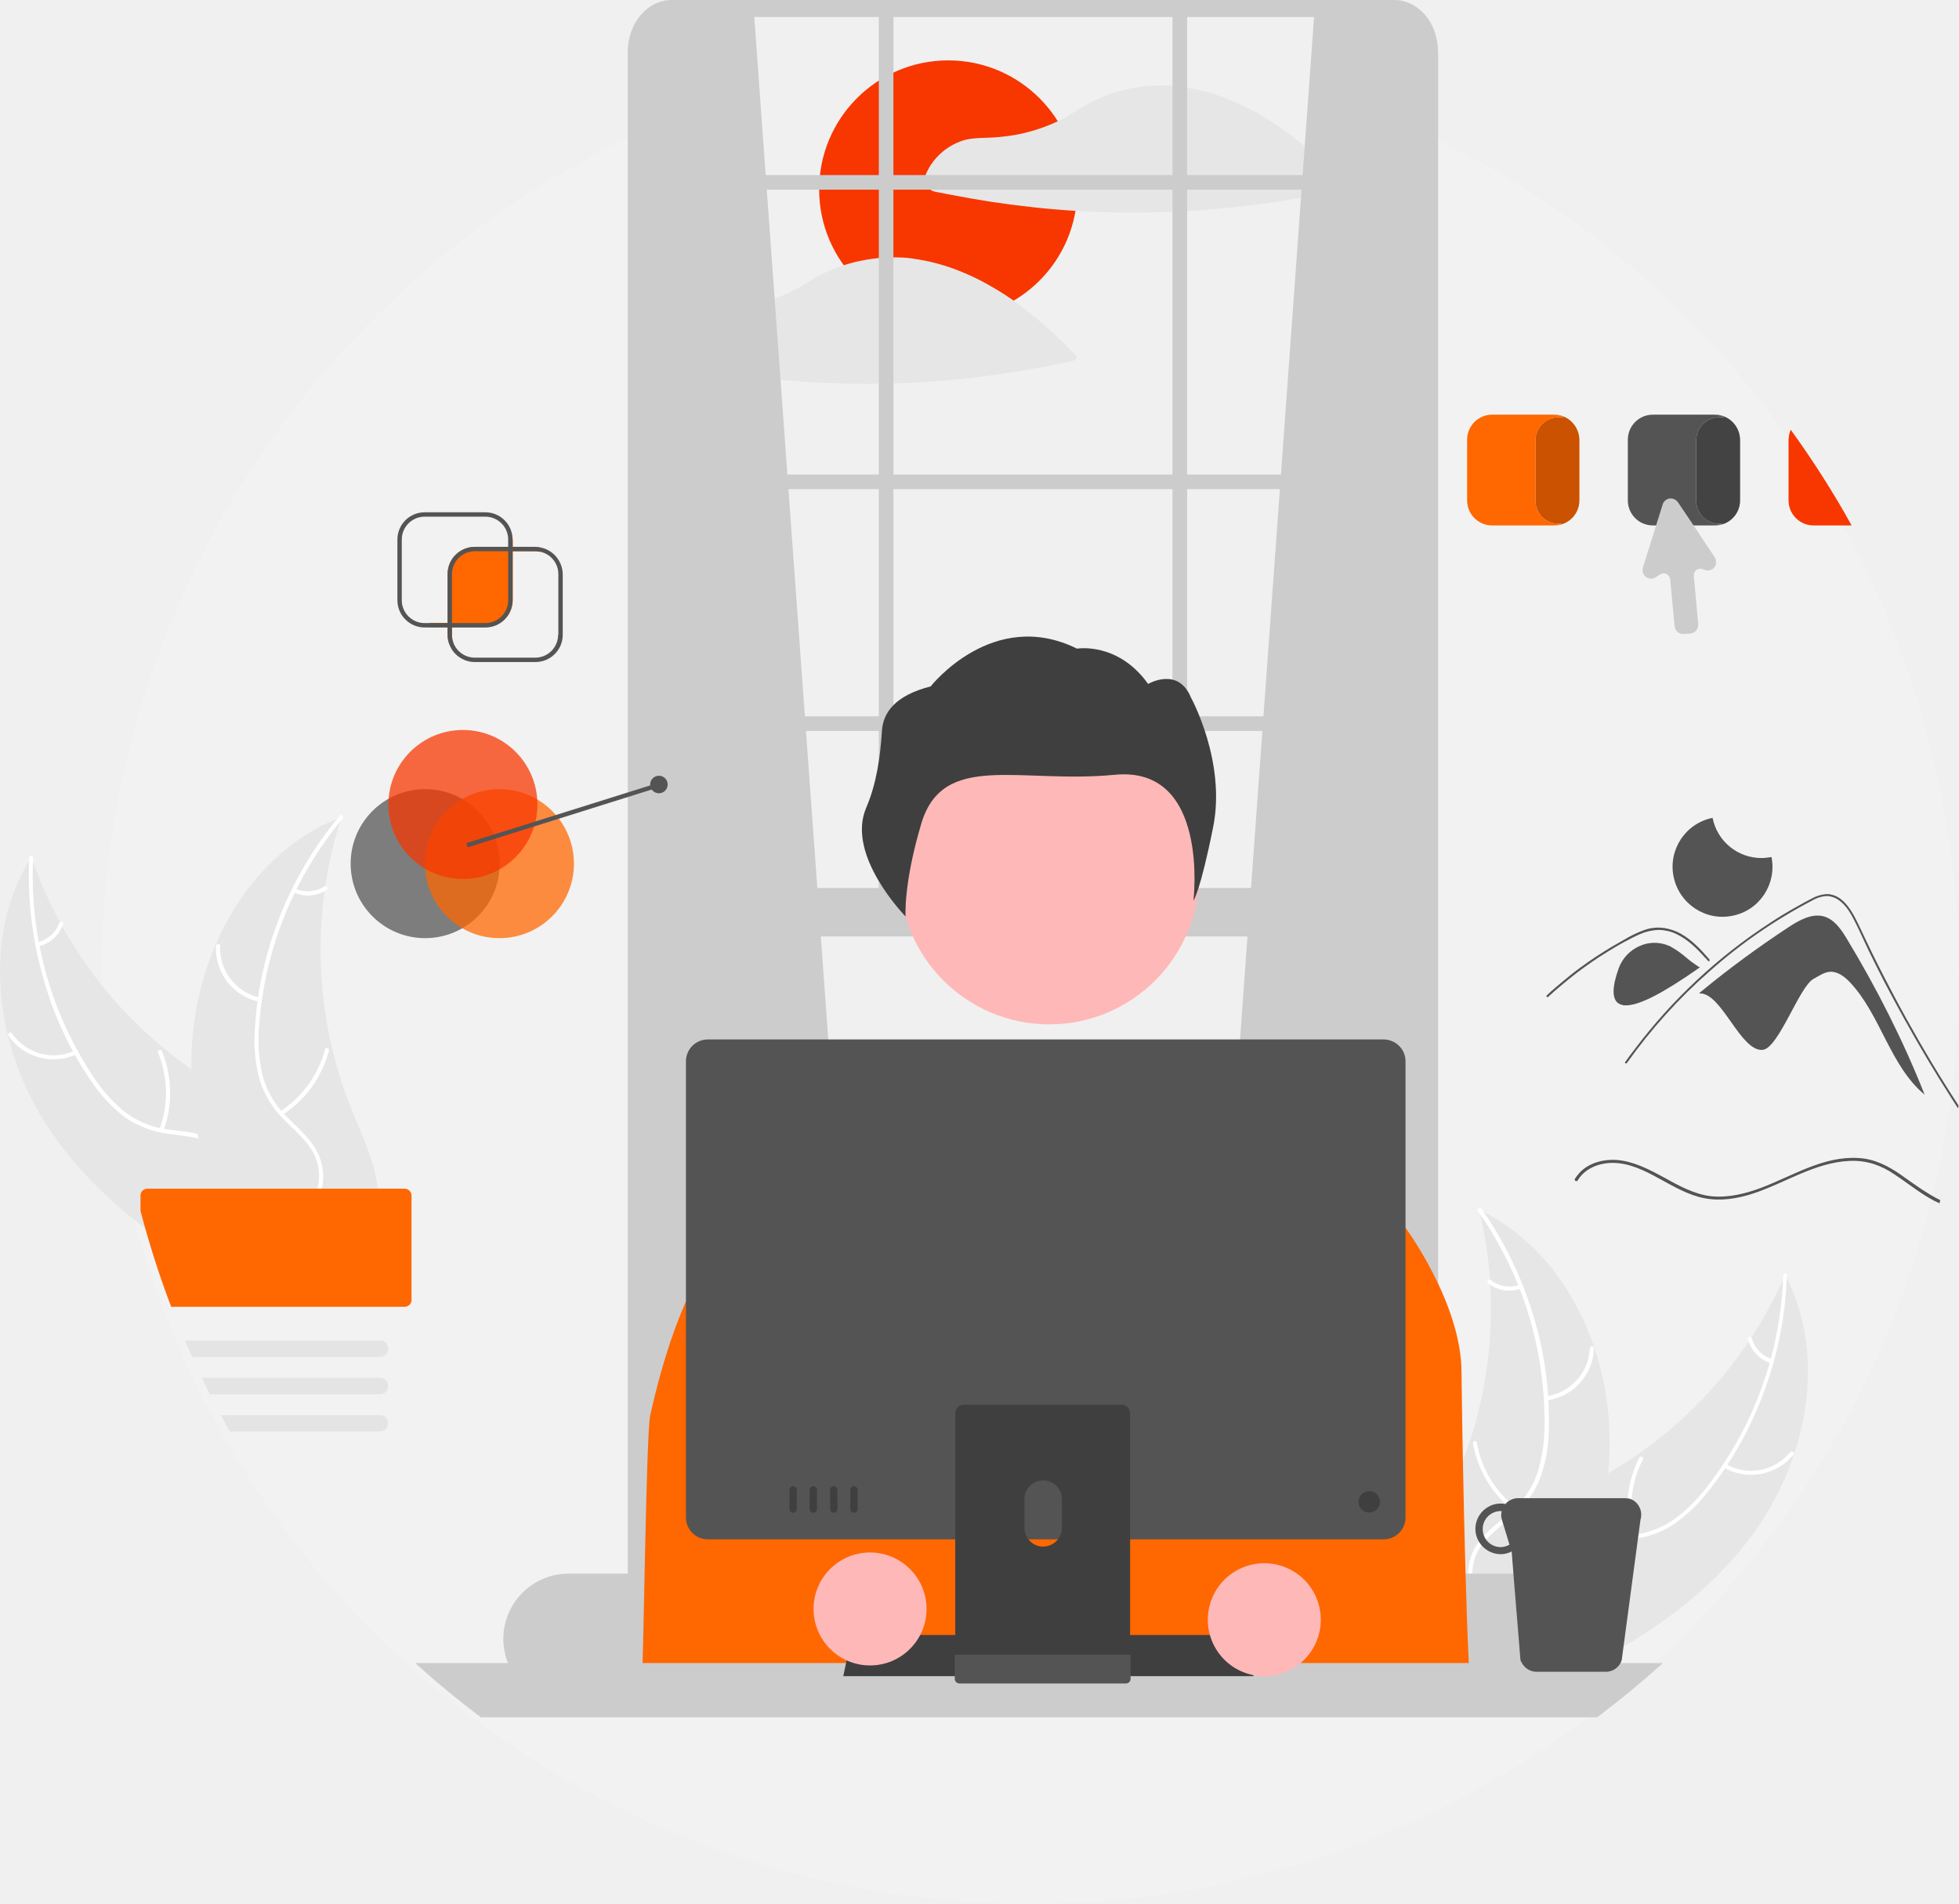
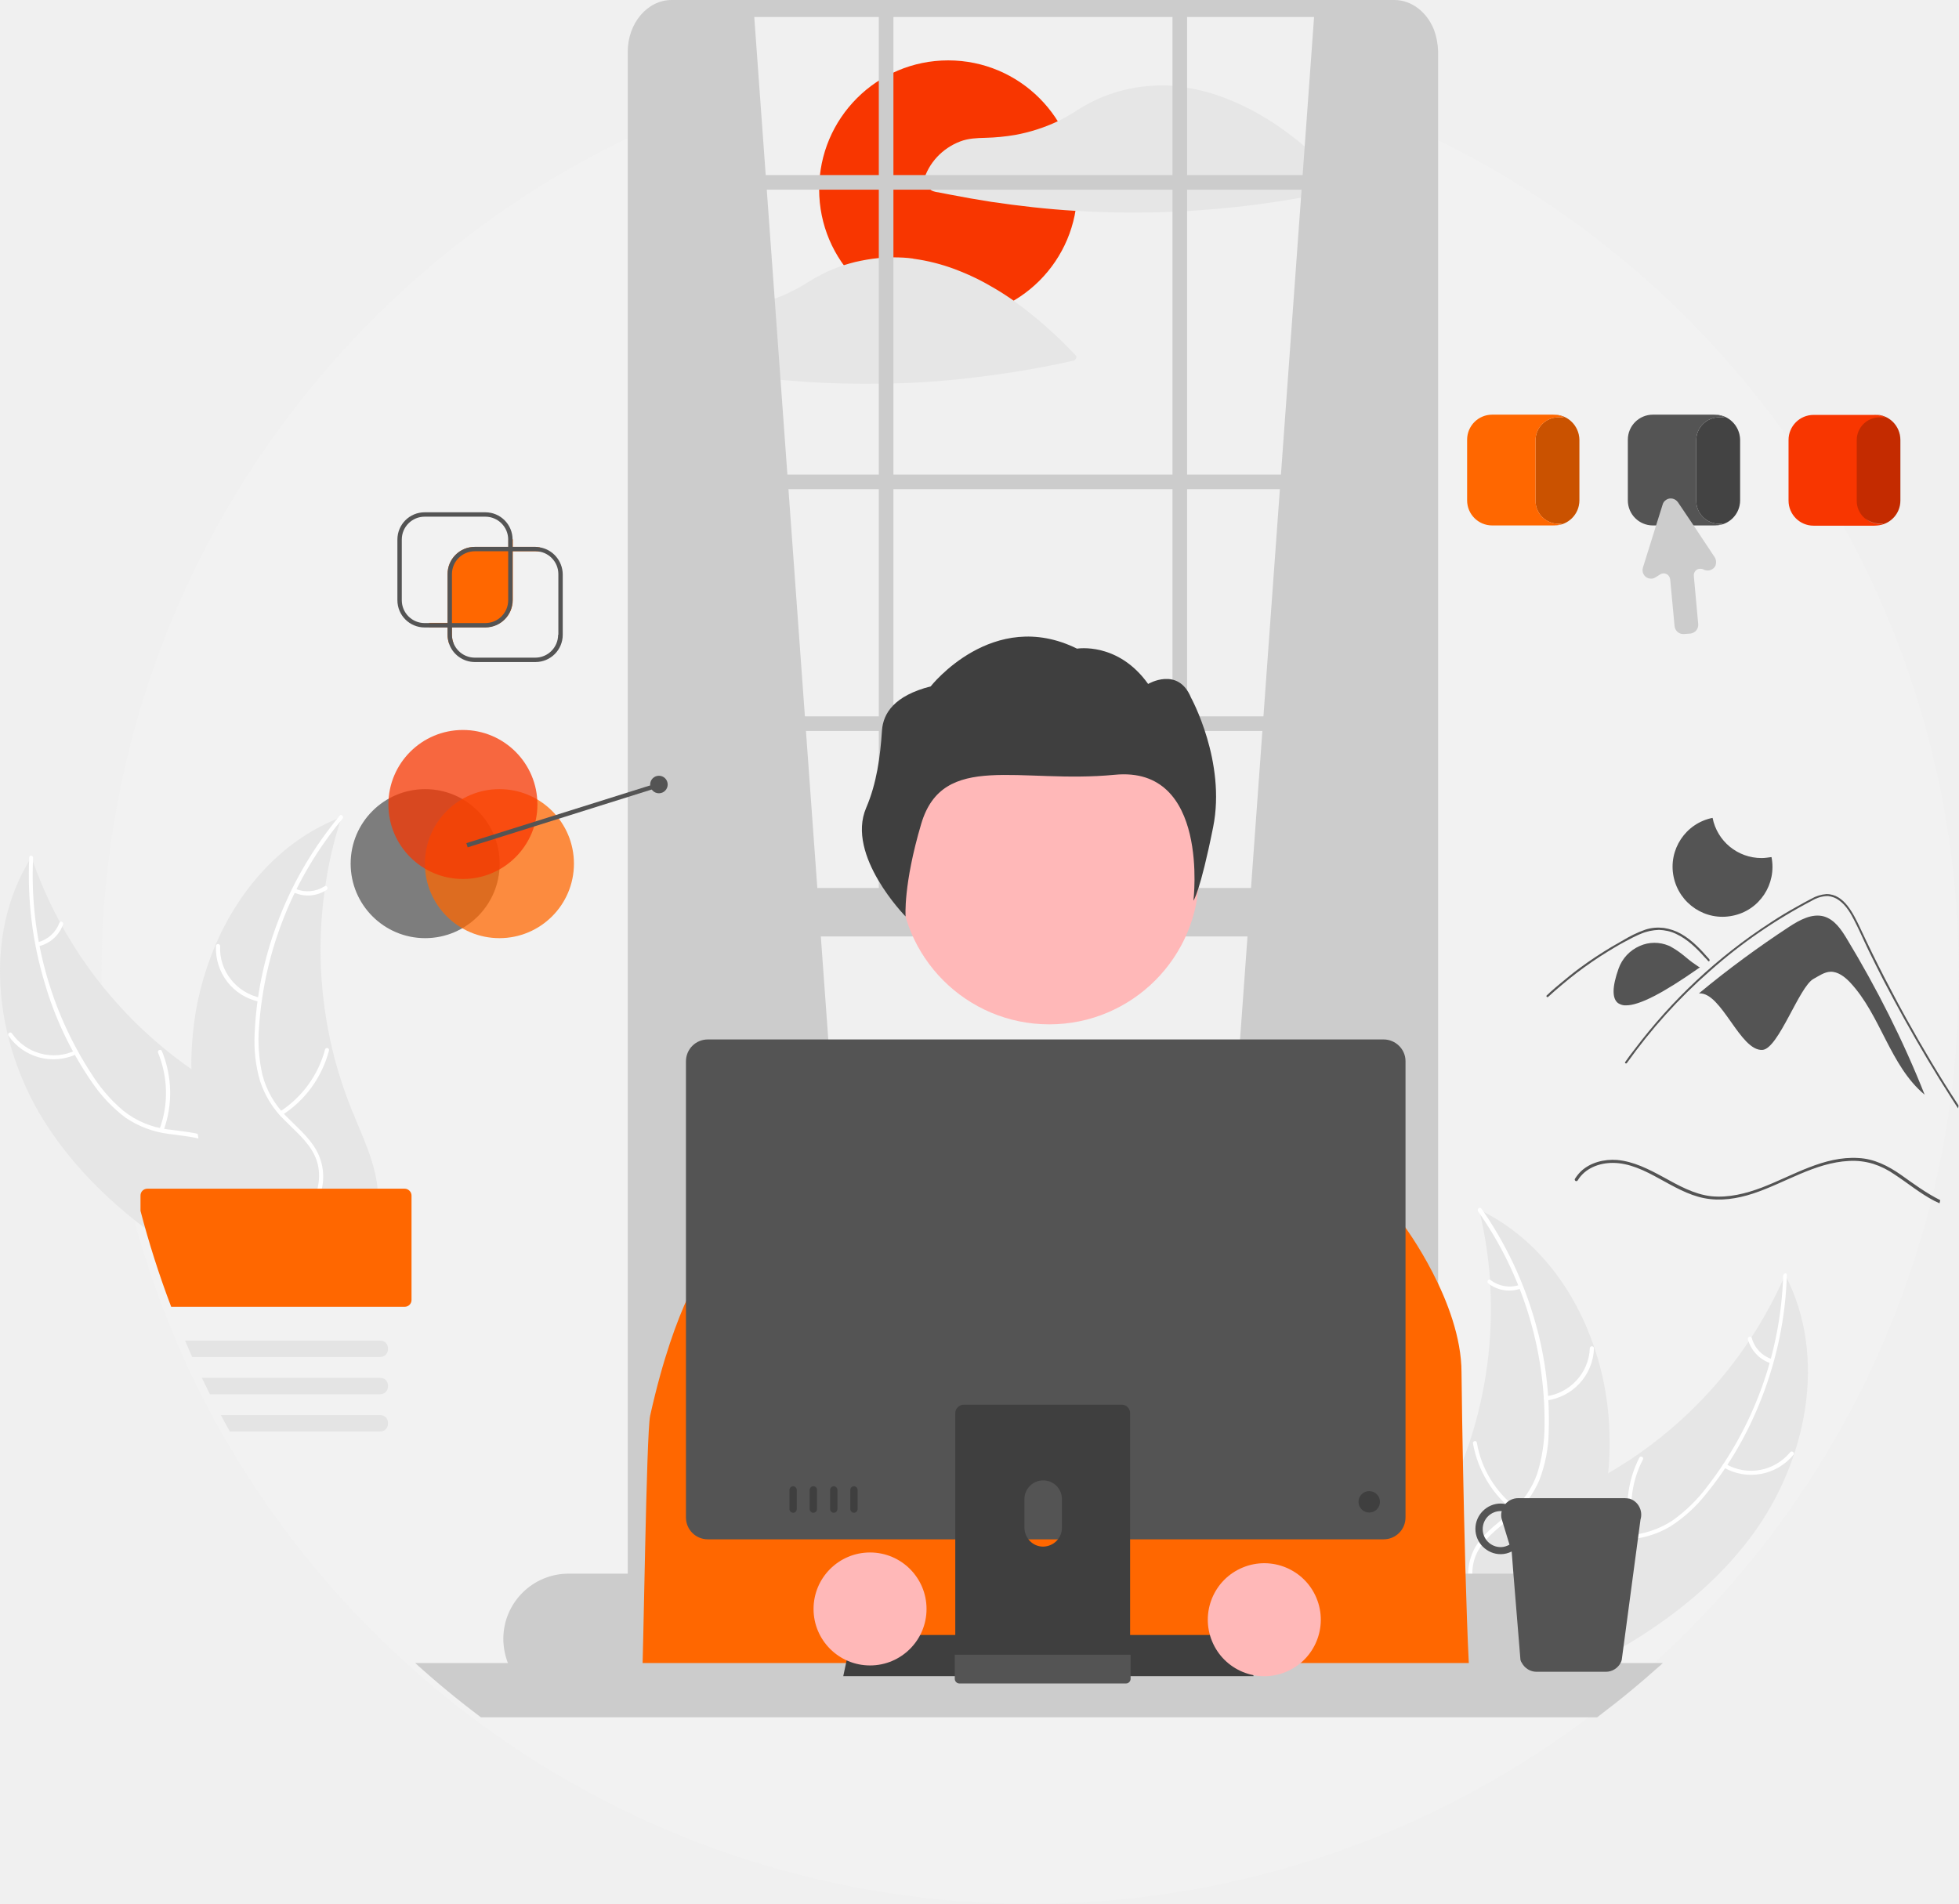
<svg xmlns="http://www.w3.org/2000/svg" version="1.1" id="Capa_1" x="0px" y="0px" viewBox="0 0 804.5 781.8" style="enable-background:new 0 0 804.5 781.8;" xml:space="preserve">
  <style type="text/css">
	.st0{fill:#F2F2F2;}
	.st1{fill:#E6E6E6;}
	.st2{fill:#FFFFFF;}
	.st3{fill:#F83600;}
	.st4{fill:#CCCCCC;}
	.st5{fill:#FFB8B8;}
	.st6{fill:#3F3F3F;}
	.st7{fill:#FF6700;}
	.st8{fill:#545454;}
	.st9{opacity:0.74;fill:#545454;enable-background:new    ;}
	.st10{opacity:0.74;fill:#FF6700;enable-background:new    ;}
	.st11{opacity:0.74;fill:#F83600;enable-background:new    ;}
	.st12{fill:#E4E4E4;}
	.st13{opacity:0.21;enable-background:new    ;}
</style>
  <path class="st0" d="M756.9,215.8c-7.5-13.6-15.9-26.7-25-39.3c-6.4-8.8-13.2-17.3-20.3-25.6h0c-12.9-14.9-26.9-28.8-41.9-41.5  c-3.1-2.6-6.2-5.2-9.4-7.7c-28.5-22.7-60.1-41.2-93.9-54.9l0.3,49.3l3.2,562.3h-280L274.2,97.3l1.2-48.5  C138.1,106.5,41.7,242.2,41.7,400.5c0,32.7,4.1,65.2,12.4,96.8c3.5,13.4,7.7,26.5,12.6,39.4c1.8,4.7,3.7,9.3,5.6,13.9  c1,2.2,1.9,4.5,2.9,6.7c1.3,2.9,2.6,5.8,4,8.6c1.1,2.2,2.2,4.5,3.3,6.7c1.5,2.9,3,5.8,4.5,8.6c1.2,2.2,2.4,4.5,3.7,6.7  c20.1,35.6,45.8,67.8,76.2,95.2c8.6,7.8,17.6,15.3,27,22.3c135.7,102,322.6,102,458.3,0c5.1-3.8,10.1-7.8,14.9-11.8  c3.2-2.7,6.4-5.4,9.5-8.2c0.8-0.7,1.7-1.5,2.5-2.2c27.9-25.3,52-54.6,71.4-87c7.1-11.9,13.6-24.1,19.3-36.7c1.5-3.3,3-6.7,4.4-10  c6.6-15.5,12.1-31.4,16.6-47.6c0.7-2.5,1.3-5,2-7.5v0c0.1-0.4,0.2-0.9,0.3-1.3c0.7-2.7,1.3-5.3,1.9-8v0c2-8.6,3.6-17.3,5-26.2  c0.2-1.1,0.3-2.3,0.5-3.4c0.1-0.4,0.1-0.8,0.2-1.2v0c1-6.8,1.7-13.7,2.3-20.6c0.9-10.9,1.4-21.9,1.4-33  C804.6,335.9,788.2,272.3,756.9,215.8z" />
  <path class="st1" d="M719.4,630.7c22.6-30.5,31.3-73.5,13.7-107.1c-16.5,37.8-45.8,68.6-82.8,86.9c-14.3,7-30.9,13.3-37.5,27.8  c-4.1,9-3.3,19.6,0,29c3.3,9.3,8.9,17.6,14.5,25.8l0.3,2.5C662.6,681,696.8,661.2,719.4,630.7z" />
  <path class="st2" d="M732.3,523.9c-1,31.4-11.9,61.7-31.1,86.5c-4,5.4-8.9,10.2-14.4,14.1c-5.5,3.6-11.9,5.7-18.5,6.1  c-6.1,0.4-12.5,0.2-18.4,2.1c-6.1,2.1-11,6.7-13.5,12.6c-3.3,7.2-3.8,15.2-4,23c-0.2,8.7-0.3,17.7-4.4,25.6c-0.5,1,1,1.7,1.5,0.7  c7.1-13.7,2.5-29.8,6.7-44.2c2-6.7,6-12.9,12.7-15.6c5.9-2.4,12.4-2.1,18.6-2.5c6.4-0.2,12.7-2,18.3-5.3c5.7-3.6,10.7-8.2,14.9-13.5  c9.6-11.8,17.2-25,22.7-39.2c6.3-16.1,9.9-33.3,10.4-50.6C734,522.6,732.4,522.8,732.3,523.9z" />
  <path class="st2" d="M707.9,602.7c9.5,5.5,21.6,3.3,28.6-5.2c0.7-0.8-0.6-1.9-1.3-1.1c-6.5,7.9-17.7,10-26.6,4.8  C707.7,600.7,707,602.2,707.9,602.7L707.9,602.7z" />
  <path class="st2" d="M671.5,630.7c-2.9-10.5-1.8-21.7,3.2-31.3c0.5-1-1-1.7-1.5-0.7c-5.1,10.1-6.3,21.7-3.2,32.6  C670.2,632.3,671.8,631.8,671.5,630.7z" />
  <path class="st2" d="M727.7,558.2c-4.1-1.3-7.2-4.6-8.3-8.7c-0.3-1-1.9-0.5-1.6,0.6c1.3,4.5,4.7,8.2,9.1,9.7c0.4,0.2,0.9,0,1.1-0.4  C728.3,558.9,728.1,558.4,727.7,558.2L727.7,558.2z" />
  <path class="st1" d="M607.4,496.8c0.2,0.7,0.3,1.3,0.5,2c2,8.8,3.4,17.8,4,26.8c0.1,0.7,0.1,1.4,0.1,2.1c1.2,21.8-1.6,43.6-8.4,64.3  c-2.7,8.2-6,16.3-9.9,24c-5.4,10.7-12.1,21.9-13.6,33.4c-0.2,1.2-0.3,2.4-0.3,3.6l44.8,42.7c0.2,0,0.3,0.1,0.4,0.1l1.7,1.8  c0.2-0.4,0.5-0.8,0.7-1.2c0.1-0.2,0.3-0.5,0.4-0.7c0.1-0.2,0.2-0.3,0.3-0.4c0-0.1,0.1-0.1,0.1-0.1c0.1-0.1,0.2-0.3,0.2-0.4  c1.3-2.3,2.6-4.5,3.8-6.8c0,0,0,0,0,0c9.6-17.4,17.8-35.8,23-54.9c0.2-0.6,0.3-1.2,0.5-1.7c2.3-8.6,3.9-17.4,4.7-26.2  c0.5-4.9,0.7-9.7,0.6-14.6c-0.1-12.6-2.2-25.1-6.2-37c-8-23.8-23.5-44.7-45.6-55.9C608.6,497.4,608,497.1,607.4,496.8z" />
  <path class="st2" d="M607,497.5c18.1,25.7,27.6,56.4,27.3,87.8c0,6.8-1,13.5-3,19.9c-2.2,6.2-6,11.7-11.1,16  c-4.6,4-9.8,7.6-13.4,12.7c-3.6,5.3-4.8,12-3.2,18.2c1.7,7.7,6.2,14.4,10.7,20.8c5,7.1,10.4,14.3,11.9,23.1c0.2,1.1,1.8,0.7,1.6-0.3  c-2.6-15.2-15.9-25.3-21.2-39.4c-2.5-6.6-3-13.9,0.8-20.1c3.3-5.4,8.6-9.1,13.4-13.2c5-4.1,8.9-9.3,11.4-15.2  c2.4-6.3,3.7-13,3.8-19.7c0.5-15.2-1.3-30.4-5.5-45c-4.7-16.7-12.2-32.5-22.1-46.7C607.6,495.5,606.4,496.6,607,497.5L607,497.5z" />
  <path class="st2" d="M635,575.2c10.9-1.4,19.2-10.4,19.6-21.4c0-1.1-1.6-1.2-1.7-0.1c-0.4,10.2-8.2,18.6-18.3,19.8  C633.6,573.7,633.9,575.3,635,575.2L635,575.2z" />
  <path class="st2" d="M622.8,619.4c-8.6-6.6-14.5-16.2-16.3-26.9c-0.2-1.1-1.8-0.7-1.6,0.3c2,11.1,8,21.1,17,28  C622.7,621.5,623.6,620.1,622.8,619.4L622.8,619.4z" />
  <path class="st2" d="M624,527.7c-4,1.4-8.5,0.6-11.9-2c-0.8-0.7-1.8,0.7-0.9,1.4c3.7,2.9,8.7,3.7,13.1,2.2c0.4-0.1,0.7-0.5,0.6-1  C624.9,527.9,624.5,527.6,624,527.7L624,527.7z" />
  <path class="st1" d="M17.8,459.9c-20-32.2-25.2-75.8-4.9-107.9c13.3,39,40.1,72.1,75.4,93.4c13.7,8.1,29.7,15.8,35.1,30.7  c3.4,9.3,1.7,19.8-2.3,28.9c-4.1,9-10.3,16.9-16.6,24.6l-0.5,2.4C70.3,514.6,37.8,492.1,17.8,459.9z" />
  <path class="st2" d="M13.6,352.3c-1.5,31.4,6.8,62.4,24,88.8c3.6,5.7,8,10.9,13.2,15.2c5.2,4.1,11.4,6.7,17.9,7.5  c6.1,0.9,12.4,1.2,18.1,3.6c5.9,2.6,10.4,7.5,12.5,13.7c2.7,7.5,2.5,15.5,2.1,23.3c-0.5,8.7-1.1,17.7,2.3,25.9  c0.4,1-1.1,1.6-1.6,0.6c-6-14.3-0.1-29.9-3.1-44.6c-1.4-6.9-4.9-13.4-11.4-16.6c-5.7-2.8-12.2-3.1-18.3-4  c-6.4-0.8-12.5-3.1-17.8-6.7c-5.4-4.1-10-9-13.8-14.6c-8.6-12.5-15.2-26.3-19.4-40.9c-5-16.6-7.1-34-6.3-51.3  C12,351,13.6,351.3,13.6,352.3L13.6,352.3z" />
  <path class="st2" d="M31.5,432.9c-9.9,4.7-21.8,1.5-28-7.5c-0.6-0.9,0.7-1.9,1.4-1c5.8,8.4,16.9,11.4,26.1,7  C31.9,430.9,32.5,432.5,31.5,432.9L31.5,432.9z" />
  <path class="st2" d="M65.5,463.8c3.8-10.2,3.5-21.4-0.6-31.5c-0.4-1,1.2-1.6,1.6-0.6c4.3,10.5,4.5,22.2,0.6,32.8  C66.7,465.5,65.1,464.8,65.5,463.8L65.5,463.8z" />
  <path class="st2" d="M15.4,387c4.2-1,7.5-4,9-8c0.4-1,1.9-0.3,1.5,0.7c-1.6,4.4-5.3,7.8-9.9,8.9c-0.4,0.1-0.9-0.1-1.1-0.5  C14.8,387.6,15,387.1,15.4,387z" />
  <path class="st1" d="M140.3,335.5c-0.2,0.6-0.4,1.3-0.6,1.9c-2.8,8.6-4.8,17.5-6.1,26.4c-0.1,0.7-0.2,1.4-0.3,2.1  c-3,21.6-1.9,43.6,3.1,64.8c2,8.4,4.7,16.7,7.9,24.8c4.5,11.1,10.3,22.8,10.9,34.4c0.1,1.2,0.1,2.4,0,3.6l-48.1,38.9  c-0.2,0-0.3,0.1-0.5,0.1l-1.9,1.6c-0.2-0.4-0.4-0.8-0.6-1.2c-0.1-0.2-0.2-0.5-0.3-0.7c-0.1-0.2-0.1-0.3-0.2-0.5c0-0.1,0-0.1-0.1-0.1  c-0.1-0.1-0.1-0.3-0.2-0.4c-1.1-2.4-2.2-4.7-3.3-7.1c0,0,0,0,0,0c-8.1-18.1-14.9-37.1-18.5-56.5c-0.1-0.6-0.2-1.2-0.3-1.8  c-1.6-8.8-2.4-17.6-2.6-26.5c-0.1-4.9,0.1-9.7,0.6-14.6c1.1-12.5,4.3-24.8,9.2-36.4c9.9-23.1,27.1-42.7,50-52  C139.1,336,139.7,335.8,140.3,335.5z" />
  <path class="st2" d="M140.7,336.2c-20.1,24.1-32.1,54-34.3,85.3c-0.6,6.7-0.1,13.5,1.4,20.1c1.7,6.4,5.1,12.2,9.7,16.8  c4.3,4.4,9.2,8.4,12.3,13.8c3.2,5.6,3.8,12.3,1.7,18.4c-2.4,7.6-7.3,13.9-12.4,19.8c-5.6,6.6-11.5,13.4-13.7,22  c-0.3,1-1.9,0.6-1.6-0.5c3.8-15,17.9-23.9,24.4-37.5c3-6.3,4.1-13.6,0.9-20.1c-2.8-5.7-7.9-9.8-12.2-14.2c-4.6-4.4-8.1-10-10.1-16.1  c-1.9-6.5-2.6-13.2-2.2-20c0.7-15.2,3.8-30.2,9.1-44.4c6-16.3,14.8-31.4,25.9-44.7C140.2,334.2,141.3,335.4,140.7,336.2L140.7,336.2  z" />
  <path class="st2" d="M106.5,411.4c-10.8-2.2-18.3-11.9-17.8-22.9c0-0.5,0.4-0.8,0.9-0.8c0.4,0,0.8,0.4,0.8,0.8  c-0.5,10.2,6.6,19.2,16.6,21.3C108,410,107.5,411.6,106.5,411.4L106.5,411.4z" />
  <path class="st2" d="M115,456.5c9.1-5.9,15.7-15,18.5-25.5c0.3-1,1.9-0.6,1.6,0.5c-2.9,10.9-9.7,20.4-19.3,26.5  C114.9,458.5,114.1,457.1,115,456.5L115,456.5z" />
  <path class="st2" d="M121.3,365c3.9,1.7,8.4,1.3,12-1c0.9-0.6,1.7,0.9,0.8,1.5c-4,2.6-8.9,3-13.3,1.1c-0.4-0.1-0.7-0.6-0.6-1  C120.4,365.1,120.8,364.9,121.3,365z" />
  <circle class="st3" cx="389.4" cy="77.8" r="53" />
  <path class="st1" d="M551.7,75.1c-4.8-5-9.8-9.8-15.1-14.3c-10.3-8.8-21.7-16.2-34.5-20.9c-4.8-1.8-9.8-3.1-14.8-3.9  c-0.6-0.1-1.2-0.2-1.8-0.3c0,0-0.1,0-0.1,0c-0.1,0-0.2,0-0.3-0.1c-1.2-0.2-2.5-0.3-3.7-0.4c-6.7-0.4-13.5,0.2-20,1.8  c-3.8,1-7.5,2.2-11.1,3.9c-3.6,1.7-7,3.7-10.4,5.9c-1.8,1.1-3.6,2.1-5.5,3c-5.5,2.6-11.4,4.5-17.4,5.6c-4.1,0.7-8.2,1.1-12.3,1.2  c-3.6,0.1-7,0.2-10.4,1.5c-7.3,2.8-13,8.8-15.1,16.4c-0.2,0.7,0.1,1.4,0.7,1.8c0.9,0.7,1.8,1.4,2.8,2c0.9,0.4,1.8,0.6,2.7,0.7  c1.5,0.3,3.1,0.6,4.6,0.9c5.7,1.1,11.3,2.1,17.1,3c11.5,1.7,23,3,34.6,3.7c0.1,0,0.1,0,0.2,0c13.1,0.8,26.3,0.9,39.4,0.4  c2-0.1,4-0.2,6-0.3c8.3-0.5,16.5-1.2,24.8-2.2c7.6-0.9,15.2-2.1,22.8-3.4c5.4-1,10.8-2.1,16.1-3.3c0.8-0.2,1.3-1.1,1.1-2  C552,75.5,551.8,75.3,551.7,75.1z" />
  <path class="st1" d="M441.5,145.7c-7.7-8.2-16.1-15.6-25.2-22.2c-3-2.1-6.1-4.1-9.3-5.9c-3.9-2.3-8-4.3-12.2-6  c-0.9-0.4-1.9-0.7-2.8-1.1c-5.4-2-10.9-3.4-16.6-4.2c0,0-0.1,0-0.1,0c-0.1,0-0.2,0-0.3-0.1c-2.7-0.4-5.5-0.5-8.3-0.5  c-2,0-4,0.1-6,0.3c-3.2,0.3-6.4,0.9-9.5,1.6c-1.5,0.4-3.1,0.8-4.6,1.3c-2.2,0.7-4.4,1.6-6.5,2.5c0,0-0.1,0-0.1,0  c-3.5,1.7-7,3.7-10.3,5.8c-0.1,0-0.2,0.1-0.2,0.1c-3.7,2.2-7.7,4.1-11.8,5.5c-3.5,1.2-7.2,2.2-10.9,2.9c-4.1,0.7-8.2,1.1-12.3,1.2  c-3.6,0.1-7,0.2-10.3,1.5c-7.4,2.8-13,8.8-15.1,16.4c-0.2,0.7,0.1,1.4,0.7,1.8c0.9,0.7,1.8,1.4,2.8,2c0.9,0.4,1.8,0.6,2.7,0.7  c1.5,0.3,3.1,0.6,4.6,0.9c5.7,1.1,11.3,2.1,17.1,3c7.8,1.2,15.7,2.1,23.6,2.8c3.7,0.3,7.5,0.6,11.2,0.9c9.6,0.6,19.2,0.8,28.9,0.7  c2,0,4-0.1,6-0.1c11.8-0.3,23.6-1.2,35.3-2.7c13.1-1.6,26.1-3.8,38.9-6.7c0.8-0.2,1.3-1.1,1.1-2  C441.8,146.1,441.7,145.9,441.5,145.7z" />
  <path class="st4" d="M309.5,3.5l46.7,645.1l-93.4,8.3V11.7C273.9,3,289.9,1.7,309.5,3.5z" />
  <path class="st4" d="M539.9,3.5l-46.7,645.1l93.4,8.3V11.7C575.4,3,559.5,1.7,539.9,3.5z" />
  <path class="st4" d="M588.8,12c-2.9-7.1-9.1-12-16.2-12H275.8c-9.9,0-18,9.5-18,21.2v641.1c-0.1,5.9,2.1,11.7,6.2,16  c2.1,2.2,4.8,3.8,7.8,4.7c1.3,0.4,2.6,0.5,4,0.5h296.8c1.3,0,2.7-0.2,4-0.5c8-2.1,14-10.6,14-20.7V21.2  C590.5,18,589.9,14.9,588.8,12z M584.6,662.3c0,7.8-5.4,14.2-12,14.2H275.8c-5.5,0-10.1-4.4-11.5-10.3c-0.3-1.3-0.5-2.6-0.5-3.9  V21.2c0-7.8,5.4-14.2,12-14.2h296.8c1.2,0,2.4,0.2,3.6,0.6c4.9,1.8,8.4,7.2,8.4,13.5V662.3z" />
  <rect x="260.8" y="194.9" class="st4" width="326.8" height="6" />
  <rect x="260.8" y="71.9" class="st4" width="326.8" height="6" />
  <rect x="260.8" y="294.2" class="st4" width="326.8" height="6" />
  <rect x="360.9" y="2.7" class="st4" width="6" height="375.9" />
  <rect x="481.5" y="2.7" class="st4" width="6" height="375.9" />
  <path class="st4" d="M624.8,646.3H233.5c-14.8,0-26.8,12-26.8,26.8c0,3.4,0.7,6.8,1.9,10c4.1,10.2,13.9,16.8,24.9,16.8h391.3  c9.5,0,18.3-5.1,23.1-13.3c0.7-1.1,1.3-2.3,1.7-3.6c1.3-3.2,1.9-6.6,1.9-10C651.6,658.3,639.6,646.3,624.8,646.3z" />
  <rect x="262.8" y="364.7" class="st4" width="324.8" height="19.9" />
  <path class="st4" d="M422.2,358.8h6c6,0,10.9,4.9,10.9,10.9l0,0l0,0h-27.8l0,0l0,0C411.3,363.6,416.2,358.8,422.2,358.8  C422.2,358.8,422.2,358.8,422.2,358.8z" />
  <circle id="b6ad44ff-295b-418b-9346-03b76e49c34f" class="st5" cx="430.9" cy="359.2" r="61.5" />
  <path id="e8f77054-5a04-4fda-83df-6cd2e0c3cac3-373" class="st6" d="M362.2,300c0.5-7.1,5.1-14.3,20-18.1c0,0,25.5-32.6,60.1-15.5  c0,0,16.8-2.9,29.2,14.5c0,0,12.3-7.3,17.6,5.6c0,0,14.5,26.3,9.1,53.2s-8.1,30.2-8.1,30.2s6.8-55.5-32.3-51.7s-70.6-9.9-79.5,20.2  c-7.4,25-6.4,38-6.4,38s-24.6-25-16.2-44.6C360,321.8,361.5,310.9,362.2,300z" />
  <path class="st7" d="M263.5,695.5H604c-2.3-26-3.8-125.2-3.8-131.8c0-28.8-23.6-60.3-23.6-60.3l-8.4-4.7l-70.5-22l-18.2-23.7  c-3.9-5-9.9-8-16.2-7.9l-57.6,0.4c-5.1,0-9.9,2-13.7,5.4l-35.7,33.1l-52.3,25l-0.1-0.1l-0.5,0.4l-7.8,5.6l-5,3.6  c0,0-13.1,15.7-23.6,62.9C265.4,588.7,264.3,680.5,263.5,695.5z" />
  <path class="st4" d="M682.8,683.1c-0.8,0.7-1.6,1.5-2.5,2.2c-3.1,2.8-6.3,5.5-9.5,8.2c-4.9,4.1-9.9,8-14.9,11.8H197.5  c-9.3-7-18.3-14.4-27-22.3H682.8z" />
  <polygon class="st6" points="514.8,688.4 346.3,688.4 349.9,671.5 511.2,671.5 " />
  <path class="st8" d="M667.2,615.3h-43.8c-2,0-3.9,0.9-5.2,2.4c-0.6-0.1-1.2-0.2-1.9-0.2c-5.7,0-10.4,4.7-10.4,10.4  s4.7,10.4,10.4,10.4c0,0,0,0,0,0c1.6,0,3.1-0.4,4.5-1.1l0.7,9l2.9,35.5c0.1,0.4,0.3,0.9,0.6,1.3c1.2,2.2,3.5,3.6,6,3.6h28.5  c2.5,0,4.8-1.4,6-3.6c0.2-0.4,0.4-0.8,0.5-1.3l7.7-57.6c1.1-3.6-0.9-7.5-4.5-8.6C668.6,615.4,667.9,615.3,667.2,615.3z M616.3,635.4  c-4.1,0-7.4-3.3-7.4-7.4c0-4.1,3.3-7.4,7.4-7.4c0.1,0,0.3,0,0.4,0c-0.3,1.2-0.3,2.5,0.1,3.6l3.1,10.2  C618.8,635,617.6,635.4,616.3,635.4L616.3,635.4z" />
  <path class="st8" d="M568.2,426.9H290.7c-5,0-9,4-9,9v187.3c0,5,4,9,9,9h277.5c5,0,9-4,9-9V435.8  C577.2,430.9,573.1,426.9,568.2,426.9z" />
  <path class="st6" d="M460.7,576.9h-64.9c-1.9,0-3.5,1.6-3.5,3.5v102.6h71.8V580.4C464.1,578.5,462.6,576.9,460.7,576.9  C460.7,576.9,460.7,576.9,460.7,576.9z M428.4,635.2c-4.2,0-7.6-3.4-7.7-7.7v-11.8c0-4.2,3.4-7.7,7.7-7.7s7.7,3.4,7.7,7.7v11.8  C436.1,631.7,432.7,635.1,428.4,635.2L428.4,635.2z" />
  <path class="st8" d="M392.1,679.6v9.9c0,1.1,0.9,1.9,1.9,1.9h68.4c1.1,0,1.9-0.9,1.9-1.9v-9.9H392.1z" />
  <circle class="st6" cx="562.3" cy="616.8" r="4.4" />
  <path class="st6" d="M325.7,610.4c-0.8,0-1.5,0.7-1.5,1.5c0,0,0,0,0,0v7.9c0,0.8,0.7,1.5,1.5,1.5c0.8,0,1.5-0.7,1.5-1.5v-7.9  C327.2,611.1,326.5,610.4,325.7,610.4C325.7,610.4,325.7,610.4,325.7,610.4z" />
  <path class="st6" d="M334,610.4c-0.8,0-1.5,0.7-1.5,1.5c0,0,0,0,0,0v7.9c0,0.8,0.7,1.5,1.5,1.5c0.8,0,1.5-0.7,1.5-1.5v-7.9  C335.6,611.1,334.9,610.4,334,610.4C334,610.4,334,610.4,334,610.4z" />
  <path class="st6" d="M342.4,610.4c-0.8,0-1.5,0.7-1.5,1.5c0,0,0,0,0,0v7.9c0,0.8,0.7,1.5,1.5,1.5c0.8,0,1.5-0.7,1.5-1.5v-7.9  C343.9,611.1,343.2,610.4,342.4,610.4C342.4,610.4,342.4,610.4,342.4,610.4z" />
  <path class="st6" d="M350.7,610.4c-0.8,0-1.5,0.7-1.5,1.5c0,0,0,0,0,0v7.9c0,0.8,0.7,1.5,1.5,1.5c0.8,0,1.5-0.7,1.5-1.5v-7.9  C352.2,611.1,351.5,610.4,350.7,610.4C350.7,610.4,350.7,610.4,350.7,610.4z" />
  <circle class="st5" cx="357.3" cy="660.8" r="23.2" />
  <ellipse transform="matrix(0.9239 -0.3827 0.3827 0.9239 -215.0507 249.3391)" class="st5" cx="519.2" cy="665.2" rx="23.2" ry="23.2" />
  <path class="st8" d="M758.4,385.5c-2.3-3.8-5-7.8-9.3-9.1c-4.9-1.4-10,1.4-14.3,4.2c-12.8,8.4-25.2,17.5-37,27.3l0,0.1  c9.2-0.6,16.8,23.8,26,23.2c6.6-0.5,15.1-26.1,21-29.2c2.2-1.2,4.4-2.8,6.9-2.9c3.1-0.1,5.9,2.1,8,4.3  c12.7,13.5,16.4,34.3,30.7,46.2C781.6,427.4,770.8,406,758.4,385.5z" />
  <path class="st8" d="M782.9,418.4c6.7,12.1,13.8,24,21.4,35.6v0c0,0.4-0.1,0.8-0.2,1.2c-0.9-1.4-1.8-2.8-2.7-4.2  c-6.8-10.6-13.2-21.4-19.3-32.4c-2.9-5.2-5.7-10.5-8.5-15.8c-2.1-4.1-4.2-8.3-6.2-12.4c-0.6-1.2-1.1-2.4-1.7-3.6  c-1.3-2.8-2.6-5.7-4-8.4c-1.6-3.2-3.5-6.5-6.4-8.6c-1.3-1-2.9-1.6-4.6-1.8c-2.3,0-4.6,0.7-6.6,1.9c-15.1,7.9-29.2,17.6-41.9,28.9  c-12.8,11.2-24.2,23.9-34.1,37.8c-0.3,0.4-1,0-0.7-0.4c1.2-1.7,2.4-3.4,3.7-5c15.5-20.6,34.4-38.3,56-52.3c3.6-2.4,7.3-4.6,11.1-6.7  c1.9-1.1,3.8-2.1,5.7-3.1c1.9-1.1,3.9-1.7,6.1-1.9c7.4-0.1,11.2,8.3,13.9,13.9c0.8,1.8,1.7,3.5,2.5,5.3c3.2,6.7,6.5,13.3,10,19.9  C778.5,410.4,780.7,414.4,782.9,418.4z" />
  <path class="st8" d="M701.5,394.7c-0.4-0.5-0.9-1-1.3-1.4c-3.4-3.8-7.1-7.5-11.8-9.7c-2.2-1.1-4.7-1.6-7.1-1.7  c-2.6,0.1-5.1,0.6-7.4,1.6c-1.1,0.4-2.2,1-3.3,1.5c-1.2,0.6-2.4,1.3-3.6,1.9c-2.3,1.2-4.5,2.6-6.7,3.9c-4.4,2.7-8.6,5.6-12.7,8.7  c-2.1,1.6-4.2,3.3-6.2,5c-1.9,1.6-3.8,3.2-5.6,4.9c-0.4,0.4-1-0.2-0.6-0.6c0.5-0.4,1-0.9,1.4-1.3c1.4-1.2,2.8-2.5,4.2-3.6  c2.6-2.2,5.2-4.3,7.9-6.3c4.2-3.1,8.6-6,13.1-8.7c2.3-1.3,4.5-2.6,6.8-3.9c0.7-0.4,1.4-0.7,2.1-1.1c1.6-0.8,3.3-1.5,5-2.1  c2.5-0.8,5-1,7.6-0.7c2.5,0.4,4.9,1.2,7,2.4c4.6,2.6,8.2,6.5,11.6,10.4C702.4,394.5,701.8,395.1,701.5,394.7z" />
  <path class="st8" d="M667.8,412.9c-1.2,0.1-2.3-0.3-3.3-0.9c-2.5-1.9-2.5-6.6,0.2-14.2c1.5-4.2,4.6-7.5,8.7-9.3  c3.8-1.7,8.1-1.7,11.9-0.1c0.3,0.1,0.7,0.3,1,0.5l0,0c2.2,1.2,4.2,2.7,6.1,4.3c1.6,1.4,3.3,2.6,5.1,3.8l0.6,0.3l-0.6,0.4  C683.1,407.8,673.3,412.9,667.8,412.9z" />
  <path class="st8" d="M723.4,352.4c-9.8,0-18.2-6.9-20.1-16.5c-11.1,2.2-18.3,13.1-16,24.2s13.1,18.3,24.2,16  c11.1-2.2,18.2-13,16-24.1C726.1,352.2,724.7,352.4,723.4,352.4z" />
  <circle class="st9" cx="174.6" cy="354.7" r="30.6" />
  <circle class="st10" cx="205.1" cy="354.7" r="30.6" />
  <circle class="st11" cx="190.1" cy="330.4" r="30.6" />
  <rect x="189.9" y="333.9" transform="matrix(0.954 -0.2997 0.2997 0.954 -89.7199 84.6519)" class="st8" width="82.4" height="1.8" />
  <circle class="st8" cx="270.6" cy="322.2" r="3.6" />
  <path class="st8" d="M780.8,482.6c5.2,3.7,10.2,7.4,16,10.3c-0.1,0.4-0.2,0.9-0.3,1.3c-0.7-0.3-1.4-0.7-2.1-1  c-5.8-3-10.8-7.2-16.3-10.8c-2.7-1.9-5.7-3.4-8.8-4.4c-3.3-1-6.7-1.4-10-1.2c-14.1,0.7-26.3,9.1-39.4,13.4c-6.4,2.1-13.3,3.2-20,1.9  c-6.7-1.3-12.7-4.9-18.6-8.1c-5.8-3.2-12.2-6.4-19-6.4c-5.6,0-11.4,2.2-14.4,7.2c-0.2,0.3-0.6,0.4-0.9,0.2c-0.3-0.2-0.4-0.6-0.2-0.9  c0.7-1.1,1.5-2.1,2.4-3c3.9-3.7,9.6-5.1,14.9-4.7c6.8,0.6,13,3.8,18.9,7c6.2,3.4,12.6,7.1,19.8,7.9c7.1,0.7,14.2-1.1,20.8-3.6  c12.8-4.9,25.4-13,39.6-12.1C769.6,475.9,775.4,478.8,780.8,482.6z" />
  <path class="st7" d="M221.7,224.8v1.8c-0.6-0.1-1.2-0.2-1.8-0.2h-9.3v20c0,6.2-5,11.2-11.2,11.2h-13.8v3.1c0,1.2,0.2,2.5,0.7,3.6  h-1.9c-0.4-1.2-0.6-2.4-0.6-3.6v-3.1h-7.6v-1.8h7.6v-20c0-6.2,5-11.2,11.2-11.2h13.8v-3.1h1.8v3.1h9.3  C220.5,224.7,221.1,224.7,221.7,224.8z" />
  <path class="st8" d="M199.3,210.4h-24.9c-6.2,0-11.2,5-11.2,11.2v24.9c0,6.2,5,11.2,11.2,11.2h24.9c6.2,0,11.2-5,11.2-11.2v-24.9  C210.5,215.4,205.5,210.4,199.3,210.4z M208.7,246.5c0,5.2-4.2,9.4-9.4,9.4h-24.9c-5.2,0-9.4-4.2-9.4-9.4v-24.9  c0-5.2,4.2-9.4,9.4-9.4h24.9c5.2,0,9.4,4.2,9.4,9.4V246.5z" />
  <path class="st8" d="M183.8,255.9v1.8h1.8v-1.8H183.8z M183.8,255.9v1.8h1.8v-1.8H183.8z M221.7,224.8c-0.6-0.1-1.2-0.2-1.8-0.2H195  c-6.2,0-11.2,5-11.2,11.2v24.9c0,1.2,0.2,2.4,0.6,3.6c1.5,4.5,5.8,7.6,10.6,7.6h24.9c6.2,0,11.2-5,11.2-11.2v-24.9  C231,230.4,227.1,225.7,221.7,224.8z M229.2,260.7c0,5.2-4.2,9.4-9.4,9.4H195c-5.2,0-9.4-4.2-9.4-9.4v-24.9c0-5.2,4.2-9.4,9.4-9.4  h24.9c5.2,0,9.4,4.2,9.4,9.4V260.7z M183.8,255.9v1.8h1.8v-1.8H183.8z" />
  <path class="st7" d="M166.2,488.2H60.5c-1.5,0-2.8,1.2-2.8,2.8v6.3c3.5,13.4,7.7,26.5,12.6,39.4h95.9c1.5,0,2.8-1.2,2.8-2.8  c0,0,0,0,0,0V491C169,489.5,167.7,488.2,166.2,488.2z" />
  <path class="st12" d="M156.1,550.6H76c1,2.2,1.9,4.5,2.9,6.7h77.2C160.5,557.3,160.4,550.5,156.1,550.6z" />
  <path class="st12" d="M156.1,565.9H82.9c1.1,2.2,2.2,4.5,3.3,6.7h69.9C160.5,572.6,160.4,565.8,156.1,565.9z" />
  <path class="st12" d="M156.1,581.2H90.7c1.2,2.2,2.4,4.5,3.7,6.7h61.7C160.5,587.9,160.4,581.1,156.1,581.2z" />
  <path class="st8" d="M704.2,170.3h-0.5c1.6,0,3.1,0.4,4.6,1.1h-2.3c-5.2,0-9.4,4.2-9.4,9.4v24.9c0,5.2,4.2,9.4,9.4,9.4h1.5  c-1.2,0.5-2.4,0.7-3.7,0.7h0.5c5.7,0,10.3-4.6,10.3-10.3v-24.9C714.5,174.9,709.9,170.3,704.2,170.3z" />
  <path class="st13" d="M704.2,170.3h-0.5c1.6,0,3.1,0.4,4.6,1.1h-2.3c-5.2,0-9.4,4.2-9.4,9.4v24.9c0,5.2,4.2,9.4,9.4,9.4h1.5  c-1.2,0.5-2.4,0.7-3.7,0.7h0.5c5.7,0,10.3-4.6,10.3-10.3v-24.9C714.5,174.9,709.9,170.3,704.2,170.3z" />
  <path class="st7" d="M638.2,170.3h-0.5c1.6,0,3.1,0.4,4.6,1.1h-2.3c-5.2,0-9.4,4.2-9.4,9.4v24.9c0,5.2,4.2,9.4,9.4,9.4h1.5  c-1.2,0.5-2.4,0.7-3.7,0.7h0.5c5.7,0,10.3-4.6,10.3-10.3v-24.9C648.5,174.9,643.9,170.3,638.2,170.3z" />
  <path class="st13" d="M638.2,170.3h-0.5c1.6,0,3.1,0.4,4.6,1.1h-2.3c-5.2,0-9.4,4.2-9.4,9.4v24.9c0,5.2,4.2,9.4,9.4,9.4h1.5  c-1.2,0.5-2.4,0.7-3.7,0.7h0.5c5.7,0,10.3-4.6,10.3-10.3v-24.9C648.5,174.9,643.9,170.3,638.2,170.3z" />
  <path class="st7" d="M640,215.1c-5.2,0-9.4-4.2-9.4-9.4v-24.9c0-5.2,4.2-9.4,9.4-9.4h2.3c-1.4-0.7-3-1.1-4.6-1.1h-24.9  c-5.7,0-10.3,4.6-10.3,10.3v24.9c0,5.7,4.6,10.3,10.3,10.3h24.9c1.3,0,2.5-0.2,3.7-0.7H640z" />
  <path class="st8" d="M706,215.1c-5.2,0-9.4-4.2-9.4-9.4v-24.9c0-5.2,4.2-9.4,9.4-9.4h2.3c-1.4-0.7-3-1.1-4.6-1.1h-24.9  c-5.7,0-10.3,4.6-10.3,10.3v24.9c0,5.7,4.6,10.3,10.3,10.3h24.9c1.3,0,2.5-0.2,3.7-0.7H706z" />
-   <path class="st3" d="M735.4,176.5c9.1,12.6,17.5,25.7,25,39.3h-15.6c-5.7,0-10.3-4.6-10.3-10.3v-24.9  C734.6,179.2,734.8,177.8,735.4,176.5z" />
  <path class="st4" d="M704.2,228.9l-8.7-13.1l-6.4-9.5c-1.1-1.6-3.3-2.1-4.9-1c-0.7,0.5-1.2,1.1-1.4,1.9l-2.7,8.6l-5.4,17.3  c-0.6,1.9,0.5,3.9,2.3,4.4c1,0.3,2,0.2,2.9-0.4l1.9-1.2c1.3-0.8,2.9-0.4,3.7,0.9c0.2,0.4,0.3,0.7,0.4,1.2l1.8,19.2  c0.2,1.8,1.7,3.2,3.5,3.2c0.1,0,0.2,0,0.3,0l2.7-0.2c1.9-0.2,3.4-1.9,3.2-3.9c0,0,0,0,0,0l-1.8-19.8c-0.1-1.5,0.9-2.8,2.4-2.9  c0.5,0,0.9,0,1.4,0.2l0.4,0.2c1.8,0.8,3.9,0,4.7-1.7C704.9,231.2,704.8,229.9,704.2,228.9z" />
+   <g>
+     <path class="st3" d="M770.1,170.3h-0.5c1.6,0,3.1,0.4,4.6,1.1h-0.1c-1.4-0.7-2.9-1-4.4-1h-24.9c-5.7,0-10.3,4.6-10.3,10.3v24.9   c0,5.7,4.6,10.3,10.3,10.3h24.9c0.7,0,1.4-0.1,2.1-0.2c4.9-0.8,8.6-5,8.6-10.1v-24.9C780.4,174.9,775.8,170.3,770.1,170.3z    M773.1,215.1H772c-2.3,0-4.4-0.8-6-2.2c1.6,1.3,3.7,2.1,5.9,2.1h1.5C773.3,215,773.2,215.1,773.1,215.1z" />
+     <path class="st13" d="M770.1,170.3h-0.5c1.6,0,3.1,0.4,4.6,1.1h-2.3c-5.2,0-9.4,4.2-9.4,9.4v24.9c0,5.2,4.2,9.4,9.4,9.4h1.5   c-1.2,0.5-2.4,0.7-3.7,0.7h0.5c5.7,0,10.3-4.6,10.3-10.3v-24.9C780.4,174.9,775.8,170.3,770.1,170.3z" />
+   </g>
</svg>
